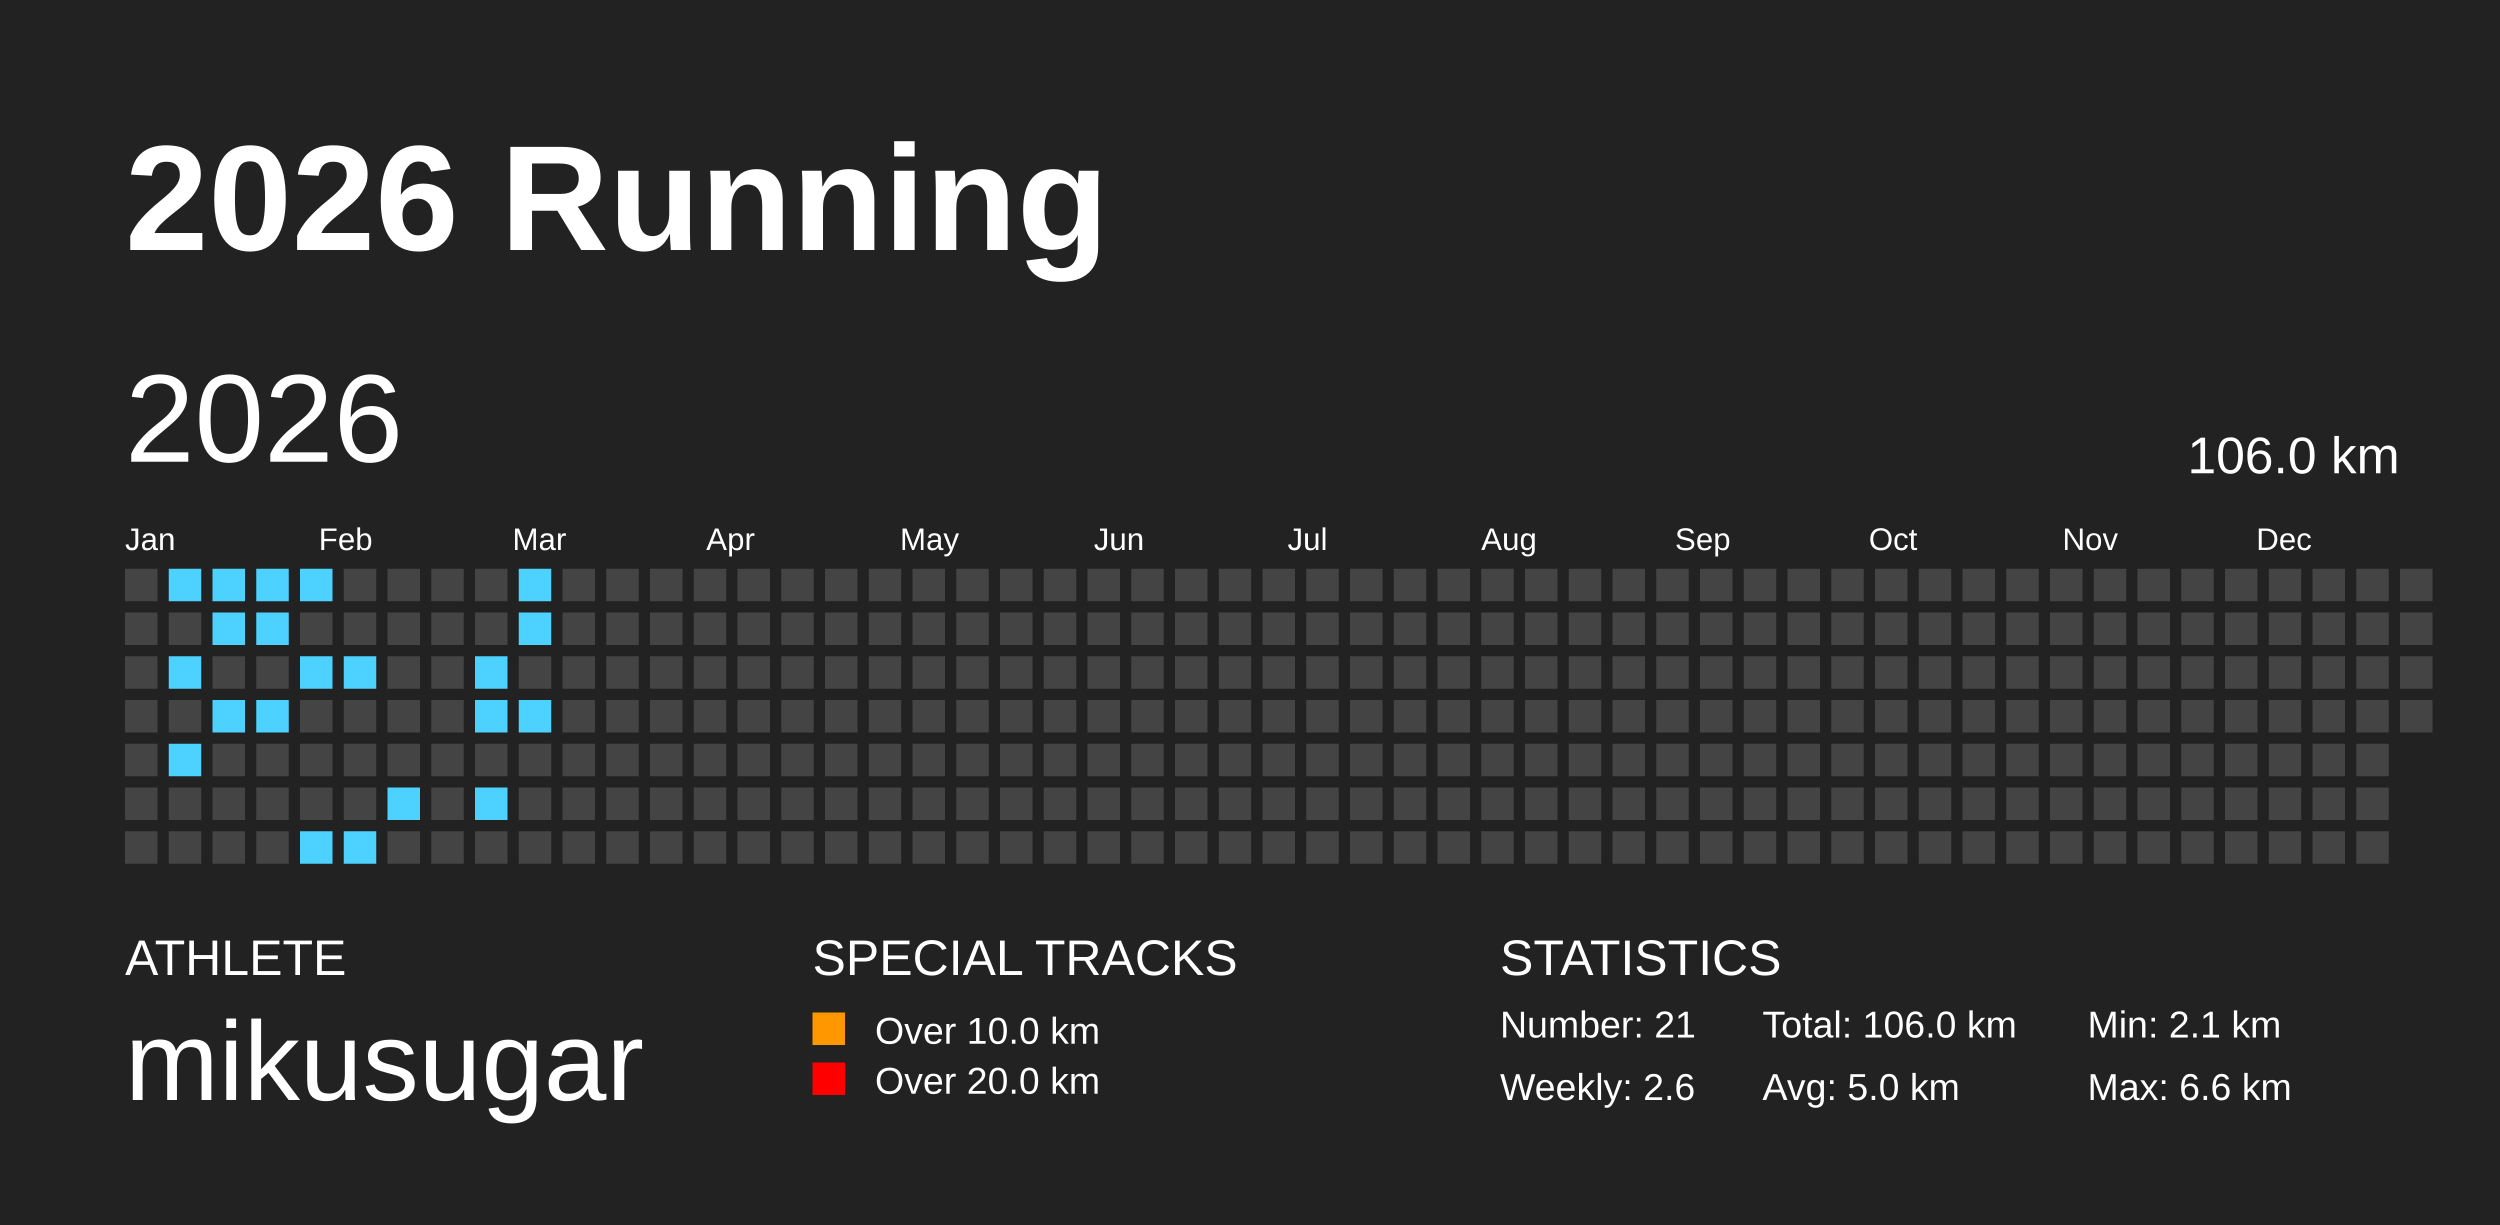
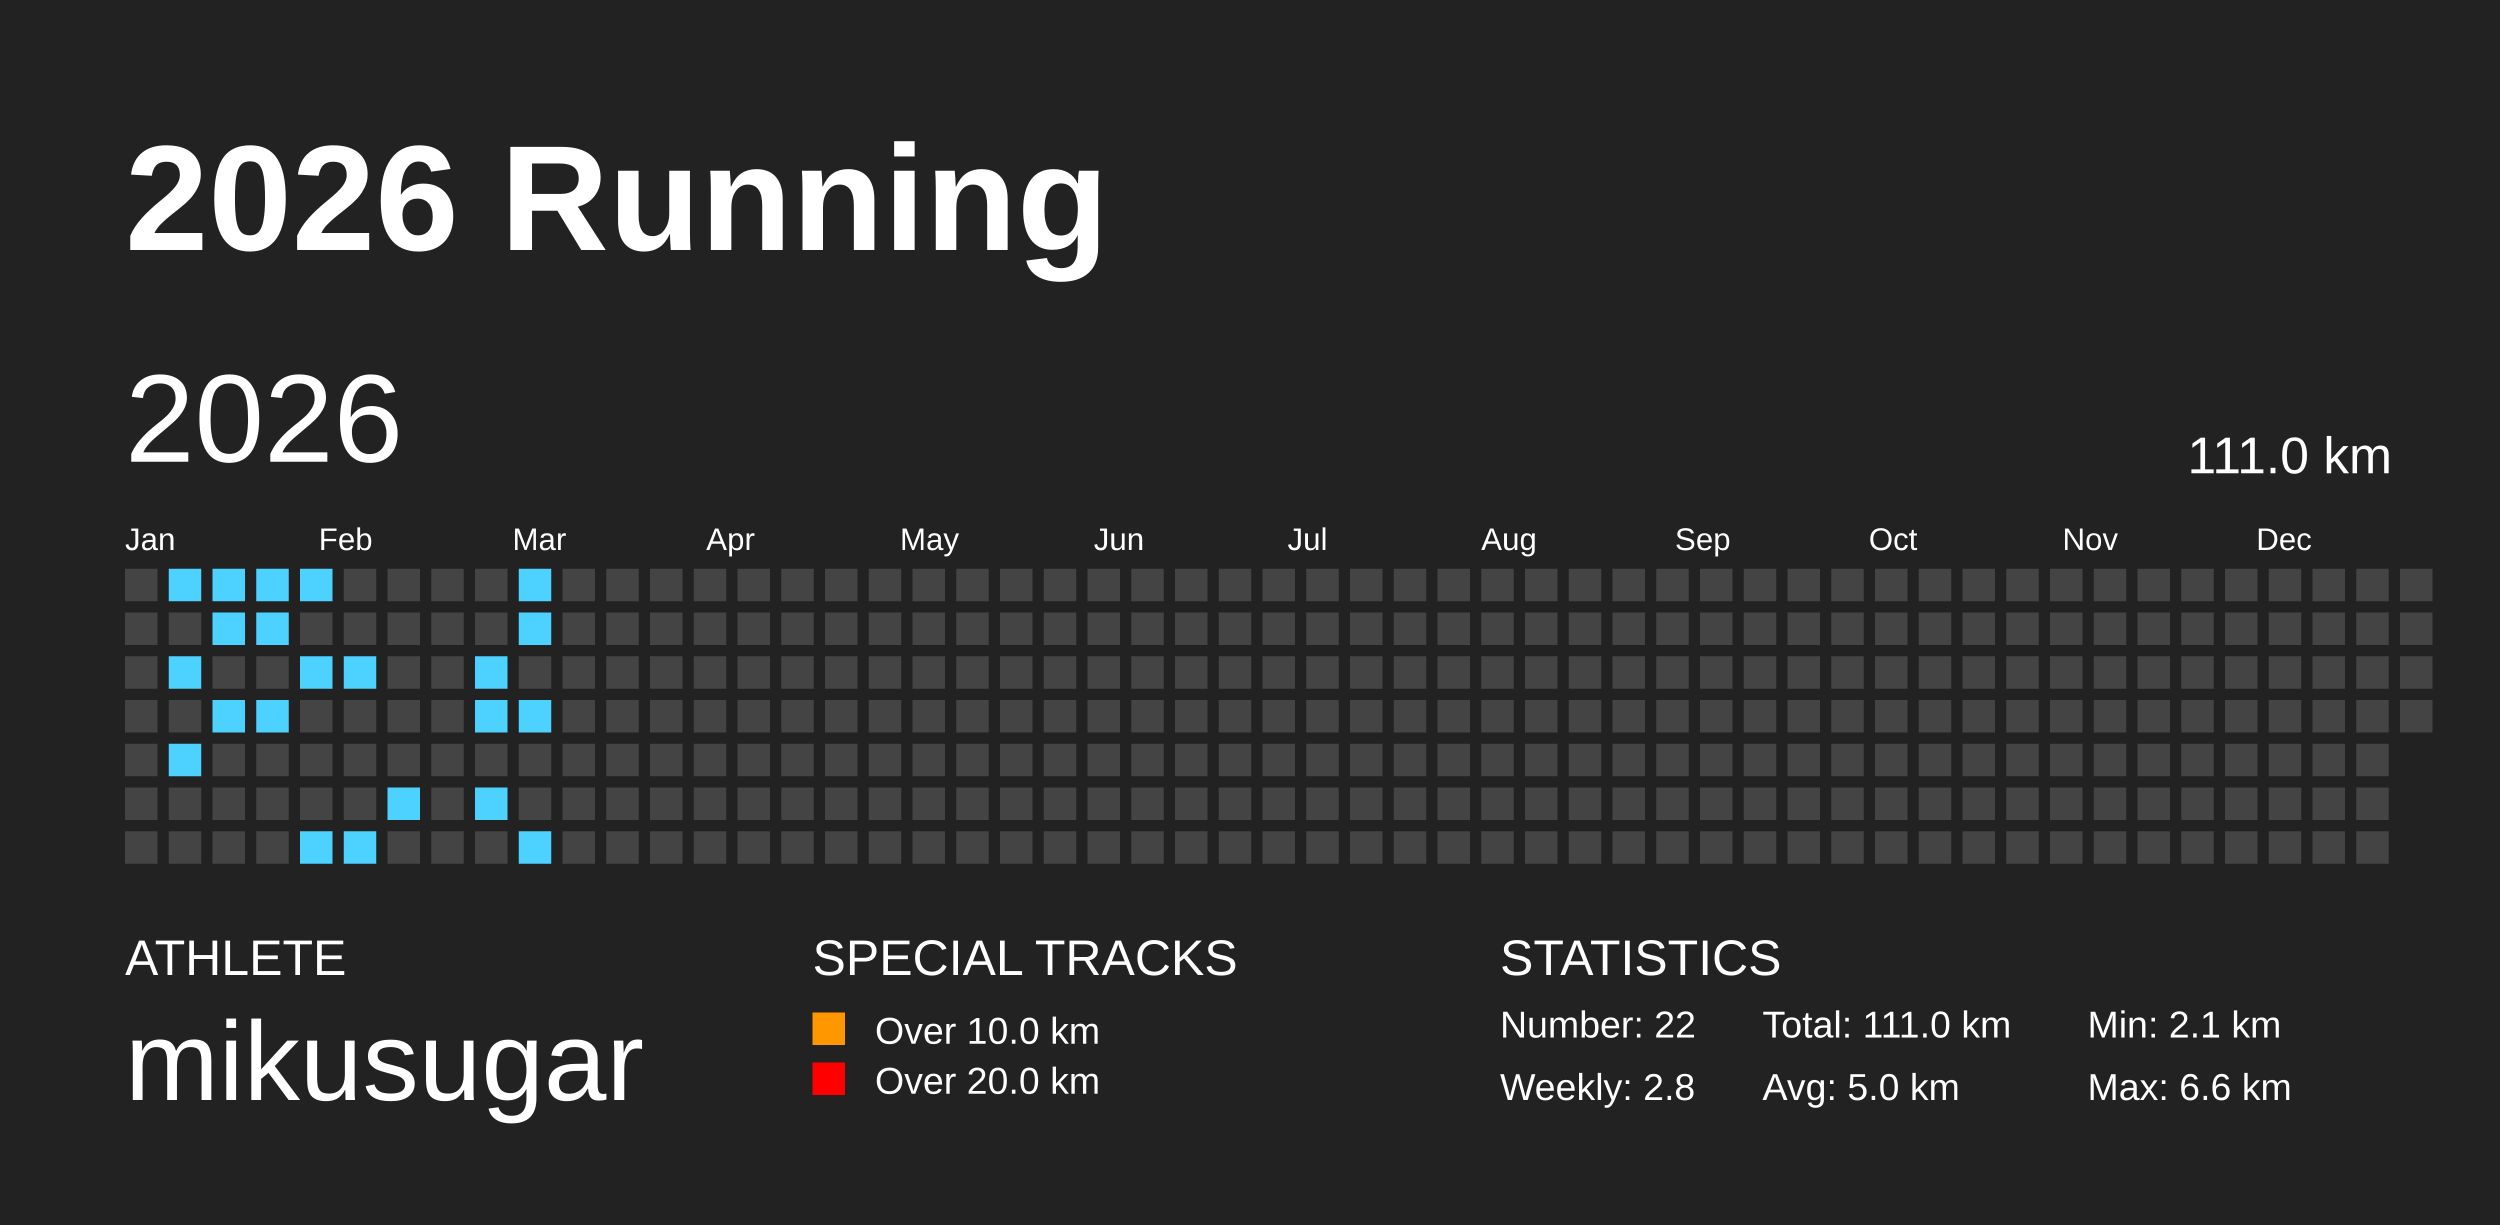
<svg xmlns="http://www.w3.org/2000/svg" baseProfile="full" height="98mm" version="1.1" viewBox="0,0,200,98" width="200mm">
  <defs />
  <rect fill="#222222" height="98" width="200" x="0" y="0" />
  <text fill="#FFFFFF" style="font-size:12px; font-family:Arial; font-weight:bold;" x="10" y="20">2026 Running</text>
  <text fill="#FFFFFF" style="font-size:4px; font-family:Arial" x="10" y="78">ATHLETE</text>
  <text fill="#FFFFFF" style="font-size:9px; font-family:Arial" x="10" y="88">mikusugar</text>
  <text fill="#FFFFFF" style="font-size:4px; font-family:Arial" x="65" y="78">SPECIAL TRACKS</text>
  <rect fill="#ff9800" height="2.6" width="2.6" x="65" y="81" />
  <text fill="#FFFFFF" style="font-size:3px; font-family:Arial" x="70" y="83.5">Over 10.0 km</text>
  <rect fill="red" height="2.6" width="2.6" x="65" y="85" />
  <text fill="#FFFFFF" style="font-size:3px; font-family:Arial" x="70" y="87.5">Over 20.0 km</text>
  <text fill="#FFFFFF" style="font-size:4px; font-family:Arial" x="120" y="78">STATISTICS</text>
-   <text fill="#FFFFFF" style="font-size:3px; font-family:Arial" x="120" y="83">Number: 21</text>
-   <text fill="#FFFFFF" style="font-size:3px; font-family:Arial" x="120" y="88">Weekly: 2.6</text>
-   <text fill="#FFFFFF" style="font-size:3px; font-family:Arial" x="141" y="83">Total: 106.0 km</text>
+   <text fill="#FFFFFF" style="font-size:3px; font-family:Arial" x="120" y="83">Number: 22</text>
+   <text fill="#FFFFFF" style="font-size:3px; font-family:Arial" x="120" y="88">Weekly: 2.8</text>
+   <text fill="#FFFFFF" style="font-size:3px; font-family:Arial" x="141" y="83">Total: 111.0 km</text>
  <text fill="#FFFFFF" style="font-size:3px; font-family:Arial" x="141" y="88">Avg: 5.0 km</text>
  <text fill="#FFFFFF" style="font-size:3px; font-family:Arial" x="167" y="83">Min: 2.1 km</text>
  <text fill="#FFFFFF" style="font-size:3px; font-family:Arial" x="167" y="88">Max: 6.6 km</text>
  <text dominant-baseline="hanging" fill="#FFFFFF" style="font-size:10.0px; font-family:Arial;" x="10" y="30">2026</text>
-   <text dominant-baseline="hanging" fill="#FFFFFF" style="font-size:4.125px; font-family:Arial;" x="175" y="35">106.0 km</text>
+   <text dominant-baseline="hanging" fill="#FFFFFF" style="font-size:4.125px; font-family:Arial;" x="175" y="35">111.0 km</text>
  <text fill="#FFFFFF" style="font-size:2.5px; font-family:Arial" x="10.0" y="44">Jan</text>
  <text fill="#FFFFFF" style="font-size:2.5px; font-family:Arial" x="25.5" y="44">Feb</text>
  <text fill="#FFFFFF" style="font-size:2.5px; font-family:Arial" x="41.0" y="44">Mar</text>
  <text fill="#FFFFFF" style="font-size:2.5px; font-family:Arial" x="56.5" y="44">Apr</text>
  <text fill="#FFFFFF" style="font-size:2.5px; font-family:Arial" x="72.0" y="44">May</text>
  <text fill="#FFFFFF" style="font-size:2.5px; font-family:Arial" x="87.5" y="44">Jun</text>
  <text fill="#FFFFFF" style="font-size:2.5px; font-family:Arial" x="103.0" y="44">Jul</text>
  <text fill="#FFFFFF" style="font-size:2.5px; font-family:Arial" x="118.5" y="44">Aug</text>
  <text fill="#FFFFFF" style="font-size:2.5px; font-family:Arial" x="134.0" y="44">Sep</text>
  <text fill="#FFFFFF" style="font-size:2.5px; font-family:Arial" x="149.5" y="44">Oct</text>
  <text fill="#FFFFFF" style="font-size:2.5px; font-family:Arial" x="165.0" y="44">Nov</text>
  <text fill="#FFFFFF" style="font-size:2.5px; font-family:Arial" x="180.5" y="44">Dec</text>
  <rect fill="#444444" height="2.6" width="2.6" x="10.0" y="45.5" />
  <rect fill="#444444" height="2.6" width="2.6" x="10.0" y="49.0" />
  <rect fill="#444444" height="2.6" width="2.6" x="10.0" y="52.5" />
  <rect fill="#444444" height="2.6" width="2.6" x="10.0" y="56.0" />
  <rect fill="#444444" height="2.6" width="2.6" x="10.0" y="59.5" />
  <rect fill="#444444" height="2.6" width="2.6" x="10.0" y="63.0" />
  <rect fill="#444444" height="2.6" width="2.6" x="10.0" y="66.5" />
  <rect fill="#4DD2FF" height="2.6" width="2.6" x="13.5" y="45.5" />
  <rect fill="#444444" height="2.6" width="2.6" x="13.5" y="49.0" />
  <rect fill="#4DD2FF" height="2.6" width="2.6" x="13.5" y="52.5" />
  <rect fill="#444444" height="2.6" width="2.6" x="13.5" y="56.0" />
  <rect fill="#4DD2FF" height="2.6" width="2.6" x="13.5" y="59.5" />
  <rect fill="#444444" height="2.6" width="2.6" x="13.5" y="63.0" />
  <rect fill="#444444" height="2.6" width="2.6" x="13.5" y="66.5" />
  <rect fill="#4DD2FF" height="2.6" width="2.6" x="17.0" y="45.5" />
  <rect fill="#4DD2FF" height="2.6" width="2.6" x="17.0" y="49.0" />
  <rect fill="#444444" height="2.6" width="2.6" x="17.0" y="52.5" />
  <rect fill="#4DD2FF" height="2.6" width="2.6" x="17.0" y="56.0" />
  <rect fill="#444444" height="2.6" width="2.6" x="17.0" y="59.5" />
  <rect fill="#444444" height="2.6" width="2.6" x="17.0" y="63.0" />
  <rect fill="#444444" height="2.6" width="2.6" x="17.0" y="66.5" />
  <rect fill="#4DD2FF" height="2.6" width="2.6" x="20.5" y="45.5" />
  <rect fill="#4DD2FF" height="2.6" width="2.6" x="20.5" y="49.0" />
  <rect fill="#444444" height="2.6" width="2.6" x="20.5" y="52.5" />
  <rect fill="#4DD2FF" height="2.6" width="2.6" x="20.5" y="56.0" />
  <rect fill="#444444" height="2.6" width="2.6" x="20.5" y="59.5" />
  <rect fill="#444444" height="2.6" width="2.6" x="20.5" y="63.0" />
  <rect fill="#444444" height="2.6" width="2.6" x="20.5" y="66.5" />
  <rect fill="#4DD2FF" height="2.6" width="2.6" x="24.0" y="45.5" />
  <rect fill="#444444" height="2.6" width="2.6" x="24.0" y="49.0" />
  <rect fill="#4DD2FF" height="2.6" width="2.6" x="24.0" y="52.5" />
  <rect fill="#444444" height="2.6" width="2.6" x="24.0" y="56.0" />
  <rect fill="#444444" height="2.6" width="2.6" x="24.0" y="59.5" />
  <rect fill="#444444" height="2.6" width="2.6" x="24.0" y="63.0" />
  <rect fill="#4DD2FF" height="2.6" width="2.6" x="24.0" y="66.5" />
  <rect fill="#444444" height="2.6" width="2.6" x="27.5" y="45.5" />
  <rect fill="#444444" height="2.6" width="2.6" x="27.5" y="49.0" />
  <rect fill="#4DD2FF" height="2.6" width="2.6" x="27.5" y="52.5" />
  <rect fill="#444444" height="2.6" width="2.6" x="27.5" y="56.0" />
  <rect fill="#444444" height="2.6" width="2.6" x="27.5" y="59.5" />
  <rect fill="#444444" height="2.6" width="2.6" x="27.5" y="63.0" />
  <rect fill="#4DD2FF" height="2.6" width="2.6" x="27.5" y="66.5" />
  <rect fill="#444444" height="2.6" width="2.6" x="31.0" y="45.5" />
  <rect fill="#444444" height="2.6" width="2.6" x="31.0" y="49.0" />
  <rect fill="#444444" height="2.6" width="2.6" x="31.0" y="52.5" />
  <rect fill="#444444" height="2.6" width="2.6" x="31.0" y="56.0" />
  <rect fill="#444444" height="2.6" width="2.6" x="31.0" y="59.5" />
  <rect fill="#4DD2FF" height="2.6" width="2.6" x="31.0" y="63.0" />
  <rect fill="#444444" height="2.6" width="2.6" x="31.0" y="66.5" />
  <rect fill="#444444" height="2.6" width="2.6" x="34.5" y="45.5" />
  <rect fill="#444444" height="2.6" width="2.6" x="34.5" y="49.0" />
  <rect fill="#444444" height="2.6" width="2.6" x="34.5" y="52.5" />
  <rect fill="#444444" height="2.6" width="2.6" x="34.5" y="56.0" />
  <rect fill="#444444" height="2.6" width="2.6" x="34.5" y="59.5" />
  <rect fill="#444444" height="2.6" width="2.6" x="34.5" y="63.0" />
  <rect fill="#444444" height="2.6" width="2.6" x="34.5" y="66.5" />
  <rect fill="#444444" height="2.6" width="2.6" x="38.0" y="45.5" />
  <rect fill="#444444" height="2.6" width="2.6" x="38.0" y="49.0" />
  <rect fill="#4DD2FF" height="2.6" width="2.6" x="38.0" y="52.5" />
  <rect fill="#4DD2FF" height="2.6" width="2.6" x="38.0" y="56.0" />
  <rect fill="#444444" height="2.6" width="2.6" x="38.0" y="59.5" />
  <rect fill="#4DD2FF" height="2.6" width="2.6" x="38.0" y="63.0" />
  <rect fill="#444444" height="2.6" width="2.6" x="38.0" y="66.5" />
  <rect fill="#4DD2FF" height="2.6" width="2.6" x="41.5" y="45.5" />
  <rect fill="#4DD2FF" height="2.6" width="2.6" x="41.5" y="49.0" />
  <rect fill="#444444" height="2.6" width="2.6" x="41.5" y="52.5" />
  <rect fill="#4DD2FF" height="2.6" width="2.6" x="41.5" y="56.0" />
  <rect fill="#444444" height="2.6" width="2.6" x="41.5" y="59.5" />
  <rect fill="#444444" height="2.6" width="2.6" x="41.5" y="63.0" />
-   <rect fill="#444444" height="2.6" width="2.6" x="41.5" y="66.5" />
+   <rect fill="#4DD2FF" height="2.6" width="2.6" x="41.5" y="66.5" />
  <rect fill="#444444" height="2.6" width="2.6" x="45.0" y="45.5" />
  <rect fill="#444444" height="2.6" width="2.6" x="45.0" y="49.0" />
  <rect fill="#444444" height="2.6" width="2.6" x="45.0" y="52.5" />
  <rect fill="#444444" height="2.6" width="2.6" x="45.0" y="56.0" />
  <rect fill="#444444" height="2.6" width="2.6" x="45.0" y="59.5" />
  <rect fill="#444444" height="2.6" width="2.6" x="45.0" y="63.0" />
  <rect fill="#444444" height="2.6" width="2.6" x="45.0" y="66.5" />
  <rect fill="#444444" height="2.6" width="2.6" x="48.5" y="45.5" />
  <rect fill="#444444" height="2.6" width="2.6" x="48.5" y="49.0" />
  <rect fill="#444444" height="2.6" width="2.6" x="48.5" y="52.5" />
  <rect fill="#444444" height="2.6" width="2.6" x="48.5" y="56.0" />
  <rect fill="#444444" height="2.6" width="2.6" x="48.5" y="59.5" />
  <rect fill="#444444" height="2.6" width="2.6" x="48.5" y="63.0" />
  <rect fill="#444444" height="2.6" width="2.6" x="48.5" y="66.5" />
  <rect fill="#444444" height="2.6" width="2.6" x="52.0" y="45.5" />
  <rect fill="#444444" height="2.6" width="2.6" x="52.0" y="49.0" />
  <rect fill="#444444" height="2.6" width="2.6" x="52.0" y="52.5" />
  <rect fill="#444444" height="2.6" width="2.6" x="52.0" y="56.0" />
  <rect fill="#444444" height="2.6" width="2.6" x="52.0" y="59.5" />
  <rect fill="#444444" height="2.6" width="2.6" x="52.0" y="63.0" />
  <rect fill="#444444" height="2.6" width="2.6" x="52.0" y="66.5" />
  <rect fill="#444444" height="2.6" width="2.6" x="55.5" y="45.5" />
  <rect fill="#444444" height="2.6" width="2.6" x="55.5" y="49.0" />
  <rect fill="#444444" height="2.6" width="2.6" x="55.5" y="52.5" />
  <rect fill="#444444" height="2.6" width="2.6" x="55.5" y="56.0" />
  <rect fill="#444444" height="2.6" width="2.6" x="55.5" y="59.5" />
  <rect fill="#444444" height="2.6" width="2.6" x="55.5" y="63.0" />
  <rect fill="#444444" height="2.6" width="2.6" x="55.5" y="66.5" />
  <rect fill="#444444" height="2.6" width="2.6" x="59.0" y="45.5" />
  <rect fill="#444444" height="2.6" width="2.6" x="59.0" y="49.0" />
  <rect fill="#444444" height="2.6" width="2.6" x="59.0" y="52.5" />
  <rect fill="#444444" height="2.6" width="2.6" x="59.0" y="56.0" />
  <rect fill="#444444" height="2.6" width="2.6" x="59.0" y="59.5" />
  <rect fill="#444444" height="2.6" width="2.6" x="59.0" y="63.0" />
  <rect fill="#444444" height="2.6" width="2.6" x="59.0" y="66.5" />
  <rect fill="#444444" height="2.6" width="2.6" x="62.5" y="45.5" />
  <rect fill="#444444" height="2.6" width="2.6" x="62.5" y="49.0" />
  <rect fill="#444444" height="2.6" width="2.6" x="62.5" y="52.5" />
  <rect fill="#444444" height="2.6" width="2.6" x="62.5" y="56.0" />
  <rect fill="#444444" height="2.6" width="2.6" x="62.5" y="59.5" />
  <rect fill="#444444" height="2.6" width="2.6" x="62.5" y="63.0" />
  <rect fill="#444444" height="2.6" width="2.6" x="62.5" y="66.5" />
  <rect fill="#444444" height="2.6" width="2.6" x="66.0" y="45.5" />
  <rect fill="#444444" height="2.6" width="2.6" x="66.0" y="49.0" />
  <rect fill="#444444" height="2.6" width="2.6" x="66.0" y="52.5" />
  <rect fill="#444444" height="2.6" width="2.6" x="66.0" y="56.0" />
  <rect fill="#444444" height="2.6" width="2.6" x="66.0" y="59.5" />
  <rect fill="#444444" height="2.6" width="2.6" x="66.0" y="63.0" />
  <rect fill="#444444" height="2.6" width="2.6" x="66.0" y="66.5" />
  <rect fill="#444444" height="2.6" width="2.6" x="69.5" y="45.5" />
  <rect fill="#444444" height="2.6" width="2.6" x="69.5" y="49.0" />
  <rect fill="#444444" height="2.6" width="2.6" x="69.5" y="52.5" />
  <rect fill="#444444" height="2.6" width="2.6" x="69.5" y="56.0" />
  <rect fill="#444444" height="2.6" width="2.6" x="69.5" y="59.5" />
  <rect fill="#444444" height="2.6" width="2.6" x="69.5" y="63.0" />
  <rect fill="#444444" height="2.6" width="2.6" x="69.5" y="66.5" />
  <rect fill="#444444" height="2.6" width="2.6" x="73.0" y="45.5" />
  <rect fill="#444444" height="2.6" width="2.6" x="73.0" y="49.0" />
  <rect fill="#444444" height="2.6" width="2.6" x="73.0" y="52.5" />
  <rect fill="#444444" height="2.6" width="2.6" x="73.0" y="56.0" />
  <rect fill="#444444" height="2.6" width="2.6" x="73.0" y="59.5" />
  <rect fill="#444444" height="2.6" width="2.6" x="73.0" y="63.0" />
  <rect fill="#444444" height="2.6" width="2.6" x="73.0" y="66.5" />
  <rect fill="#444444" height="2.6" width="2.6" x="76.5" y="45.5" />
  <rect fill="#444444" height="2.6" width="2.6" x="76.5" y="49.0" />
  <rect fill="#444444" height="2.6" width="2.6" x="76.5" y="52.5" />
  <rect fill="#444444" height="2.6" width="2.6" x="76.5" y="56.0" />
  <rect fill="#444444" height="2.6" width="2.6" x="76.5" y="59.5" />
  <rect fill="#444444" height="2.6" width="2.6" x="76.5" y="63.0" />
  <rect fill="#444444" height="2.6" width="2.6" x="76.5" y="66.5" />
  <rect fill="#444444" height="2.6" width="2.6" x="80.0" y="45.5" />
  <rect fill="#444444" height="2.6" width="2.6" x="80.0" y="49.0" />
  <rect fill="#444444" height="2.6" width="2.6" x="80.0" y="52.5" />
  <rect fill="#444444" height="2.6" width="2.6" x="80.0" y="56.0" />
  <rect fill="#444444" height="2.6" width="2.6" x="80.0" y="59.5" />
  <rect fill="#444444" height="2.6" width="2.6" x="80.0" y="63.0" />
  <rect fill="#444444" height="2.6" width="2.6" x="80.0" y="66.5" />
  <rect fill="#444444" height="2.6" width="2.6" x="83.5" y="45.5" />
  <rect fill="#444444" height="2.6" width="2.6" x="83.5" y="49.0" />
  <rect fill="#444444" height="2.6" width="2.6" x="83.5" y="52.5" />
  <rect fill="#444444" height="2.6" width="2.6" x="83.5" y="56.0" />
  <rect fill="#444444" height="2.6" width="2.6" x="83.5" y="59.5" />
  <rect fill="#444444" height="2.6" width="2.6" x="83.5" y="63.0" />
  <rect fill="#444444" height="2.6" width="2.6" x="83.5" y="66.5" />
  <rect fill="#444444" height="2.6" width="2.6" x="87.0" y="45.5" />
  <rect fill="#444444" height="2.6" width="2.6" x="87.0" y="49.0" />
  <rect fill="#444444" height="2.6" width="2.6" x="87.0" y="52.5" />
  <rect fill="#444444" height="2.6" width="2.6" x="87.0" y="56.0" />
  <rect fill="#444444" height="2.6" width="2.6" x="87.0" y="59.5" />
  <rect fill="#444444" height="2.6" width="2.6" x="87.0" y="63.0" />
  <rect fill="#444444" height="2.6" width="2.6" x="87.0" y="66.5" />
  <rect fill="#444444" height="2.6" width="2.6" x="90.5" y="45.5" />
  <rect fill="#444444" height="2.6" width="2.6" x="90.5" y="49.0" />
  <rect fill="#444444" height="2.6" width="2.6" x="90.5" y="52.5" />
  <rect fill="#444444" height="2.6" width="2.6" x="90.5" y="56.0" />
  <rect fill="#444444" height="2.6" width="2.6" x="90.5" y="59.5" />
  <rect fill="#444444" height="2.6" width="2.6" x="90.5" y="63.0" />
  <rect fill="#444444" height="2.6" width="2.6" x="90.5" y="66.5" />
  <rect fill="#444444" height="2.6" width="2.6" x="94.0" y="45.5" />
  <rect fill="#444444" height="2.6" width="2.6" x="94.0" y="49.0" />
  <rect fill="#444444" height="2.6" width="2.6" x="94.0" y="52.5" />
  <rect fill="#444444" height="2.6" width="2.6" x="94.0" y="56.0" />
  <rect fill="#444444" height="2.6" width="2.6" x="94.0" y="59.5" />
  <rect fill="#444444" height="2.6" width="2.6" x="94.0" y="63.0" />
  <rect fill="#444444" height="2.6" width="2.6" x="94.0" y="66.5" />
  <rect fill="#444444" height="2.6" width="2.6" x="97.5" y="45.5" />
  <rect fill="#444444" height="2.6" width="2.6" x="97.5" y="49.0" />
  <rect fill="#444444" height="2.6" width="2.6" x="97.5" y="52.5" />
  <rect fill="#444444" height="2.6" width="2.6" x="97.5" y="56.0" />
  <rect fill="#444444" height="2.6" width="2.6" x="97.5" y="59.5" />
  <rect fill="#444444" height="2.6" width="2.6" x="97.5" y="63.0" />
  <rect fill="#444444" height="2.6" width="2.6" x="97.5" y="66.5" />
  <rect fill="#444444" height="2.6" width="2.6" x="101.0" y="45.5" />
  <rect fill="#444444" height="2.6" width="2.6" x="101.0" y="49.0" />
  <rect fill="#444444" height="2.6" width="2.6" x="101.0" y="52.5" />
  <rect fill="#444444" height="2.6" width="2.6" x="101.0" y="56.0" />
  <rect fill="#444444" height="2.6" width="2.6" x="101.0" y="59.5" />
  <rect fill="#444444" height="2.6" width="2.6" x="101.0" y="63.0" />
  <rect fill="#444444" height="2.6" width="2.6" x="101.0" y="66.5" />
  <rect fill="#444444" height="2.6" width="2.6" x="104.5" y="45.5" />
  <rect fill="#444444" height="2.6" width="2.6" x="104.5" y="49.0" />
  <rect fill="#444444" height="2.6" width="2.6" x="104.5" y="52.5" />
  <rect fill="#444444" height="2.6" width="2.6" x="104.5" y="56.0" />
  <rect fill="#444444" height="2.6" width="2.6" x="104.5" y="59.5" />
  <rect fill="#444444" height="2.6" width="2.6" x="104.5" y="63.0" />
  <rect fill="#444444" height="2.6" width="2.6" x="104.5" y="66.5" />
  <rect fill="#444444" height="2.6" width="2.6" x="108.0" y="45.5" />
  <rect fill="#444444" height="2.6" width="2.6" x="108.0" y="49.0" />
  <rect fill="#444444" height="2.6" width="2.6" x="108.0" y="52.5" />
  <rect fill="#444444" height="2.6" width="2.6" x="108.0" y="56.0" />
  <rect fill="#444444" height="2.6" width="2.6" x="108.0" y="59.5" />
  <rect fill="#444444" height="2.6" width="2.6" x="108.0" y="63.0" />
  <rect fill="#444444" height="2.6" width="2.6" x="108.0" y="66.5" />
  <rect fill="#444444" height="2.6" width="2.6" x="111.5" y="45.5" />
  <rect fill="#444444" height="2.6" width="2.6" x="111.5" y="49.0" />
  <rect fill="#444444" height="2.6" width="2.6" x="111.5" y="52.5" />
  <rect fill="#444444" height="2.6" width="2.6" x="111.5" y="56.0" />
  <rect fill="#444444" height="2.6" width="2.6" x="111.5" y="59.5" />
  <rect fill="#444444" height="2.6" width="2.6" x="111.5" y="63.0" />
  <rect fill="#444444" height="2.6" width="2.6" x="111.5" y="66.5" />
  <rect fill="#444444" height="2.6" width="2.6" x="115.0" y="45.5" />
  <rect fill="#444444" height="2.6" width="2.6" x="115.0" y="49.0" />
  <rect fill="#444444" height="2.6" width="2.6" x="115.0" y="52.5" />
  <rect fill="#444444" height="2.6" width="2.6" x="115.0" y="56.0" />
  <rect fill="#444444" height="2.6" width="2.6" x="115.0" y="59.5" />
  <rect fill="#444444" height="2.6" width="2.6" x="115.0" y="63.0" />
  <rect fill="#444444" height="2.6" width="2.6" x="115.0" y="66.5" />
  <rect fill="#444444" height="2.6" width="2.6" x="118.5" y="45.5" />
  <rect fill="#444444" height="2.6" width="2.6" x="118.5" y="49.0" />
  <rect fill="#444444" height="2.6" width="2.6" x="118.5" y="52.5" />
  <rect fill="#444444" height="2.6" width="2.6" x="118.5" y="56.0" />
  <rect fill="#444444" height="2.6" width="2.6" x="118.5" y="59.5" />
  <rect fill="#444444" height="2.6" width="2.6" x="118.5" y="63.0" />
  <rect fill="#444444" height="2.6" width="2.6" x="118.5" y="66.5" />
  <rect fill="#444444" height="2.6" width="2.6" x="122.0" y="45.5" />
  <rect fill="#444444" height="2.6" width="2.6" x="122.0" y="49.0" />
  <rect fill="#444444" height="2.6" width="2.6" x="122.0" y="52.5" />
  <rect fill="#444444" height="2.6" width="2.6" x="122.0" y="56.0" />
  <rect fill="#444444" height="2.6" width="2.6" x="122.0" y="59.5" />
  <rect fill="#444444" height="2.6" width="2.6" x="122.0" y="63.0" />
  <rect fill="#444444" height="2.6" width="2.6" x="122.0" y="66.5" />
  <rect fill="#444444" height="2.6" width="2.6" x="125.5" y="45.5" />
  <rect fill="#444444" height="2.6" width="2.6" x="125.5" y="49.0" />
  <rect fill="#444444" height="2.6" width="2.6" x="125.5" y="52.5" />
  <rect fill="#444444" height="2.6" width="2.6" x="125.5" y="56.0" />
  <rect fill="#444444" height="2.6" width="2.6" x="125.5" y="59.5" />
  <rect fill="#444444" height="2.6" width="2.6" x="125.5" y="63.0" />
  <rect fill="#444444" height="2.6" width="2.6" x="125.5" y="66.5" />
  <rect fill="#444444" height="2.6" width="2.6" x="129.0" y="45.5" />
  <rect fill="#444444" height="2.6" width="2.6" x="129.0" y="49.0" />
  <rect fill="#444444" height="2.6" width="2.6" x="129.0" y="52.5" />
  <rect fill="#444444" height="2.6" width="2.6" x="129.0" y="56.0" />
  <rect fill="#444444" height="2.6" width="2.6" x="129.0" y="59.5" />
  <rect fill="#444444" height="2.6" width="2.6" x="129.0" y="63.0" />
  <rect fill="#444444" height="2.6" width="2.6" x="129.0" y="66.5" />
  <rect fill="#444444" height="2.6" width="2.6" x="132.5" y="45.5" />
  <rect fill="#444444" height="2.6" width="2.6" x="132.5" y="49.0" />
  <rect fill="#444444" height="2.6" width="2.6" x="132.5" y="52.5" />
  <rect fill="#444444" height="2.6" width="2.6" x="132.5" y="56.0" />
  <rect fill="#444444" height="2.6" width="2.6" x="132.5" y="59.5" />
  <rect fill="#444444" height="2.6" width="2.6" x="132.5" y="63.0" />
  <rect fill="#444444" height="2.6" width="2.6" x="132.5" y="66.5" />
  <rect fill="#444444" height="2.6" width="2.6" x="136.0" y="45.5" />
  <rect fill="#444444" height="2.6" width="2.6" x="136.0" y="49.0" />
  <rect fill="#444444" height="2.6" width="2.6" x="136.0" y="52.5" />
  <rect fill="#444444" height="2.6" width="2.6" x="136.0" y="56.0" />
  <rect fill="#444444" height="2.6" width="2.6" x="136.0" y="59.5" />
  <rect fill="#444444" height="2.6" width="2.6" x="136.0" y="63.0" />
  <rect fill="#444444" height="2.6" width="2.6" x="136.0" y="66.5" />
  <rect fill="#444444" height="2.6" width="2.6" x="139.5" y="45.5" />
  <rect fill="#444444" height="2.6" width="2.6" x="139.5" y="49.0" />
  <rect fill="#444444" height="2.6" width="2.6" x="139.5" y="52.5" />
  <rect fill="#444444" height="2.6" width="2.6" x="139.5" y="56.0" />
  <rect fill="#444444" height="2.6" width="2.6" x="139.5" y="59.5" />
  <rect fill="#444444" height="2.6" width="2.6" x="139.5" y="63.0" />
  <rect fill="#444444" height="2.6" width="2.6" x="139.5" y="66.5" />
  <rect fill="#444444" height="2.6" width="2.6" x="143.0" y="45.5" />
  <rect fill="#444444" height="2.6" width="2.6" x="143.0" y="49.0" />
  <rect fill="#444444" height="2.6" width="2.6" x="143.0" y="52.5" />
  <rect fill="#444444" height="2.6" width="2.6" x="143.0" y="56.0" />
  <rect fill="#444444" height="2.6" width="2.6" x="143.0" y="59.5" />
  <rect fill="#444444" height="2.6" width="2.6" x="143.0" y="63.0" />
  <rect fill="#444444" height="2.6" width="2.6" x="143.0" y="66.5" />
  <rect fill="#444444" height="2.6" width="2.6" x="146.5" y="45.5" />
  <rect fill="#444444" height="2.6" width="2.6" x="146.5" y="49.0" />
  <rect fill="#444444" height="2.6" width="2.6" x="146.5" y="52.5" />
  <rect fill="#444444" height="2.6" width="2.6" x="146.5" y="56.0" />
  <rect fill="#444444" height="2.6" width="2.6" x="146.5" y="59.5" />
  <rect fill="#444444" height="2.6" width="2.6" x="146.5" y="63.0" />
  <rect fill="#444444" height="2.6" width="2.6" x="146.5" y="66.5" />
  <rect fill="#444444" height="2.6" width="2.6" x="150.0" y="45.5" />
  <rect fill="#444444" height="2.6" width="2.6" x="150.0" y="49.0" />
  <rect fill="#444444" height="2.6" width="2.6" x="150.0" y="52.5" />
  <rect fill="#444444" height="2.6" width="2.6" x="150.0" y="56.0" />
  <rect fill="#444444" height="2.6" width="2.6" x="150.0" y="59.5" />
  <rect fill="#444444" height="2.6" width="2.6" x="150.0" y="63.0" />
  <rect fill="#444444" height="2.6" width="2.6" x="150.0" y="66.5" />
  <rect fill="#444444" height="2.6" width="2.6" x="153.5" y="45.5" />
  <rect fill="#444444" height="2.6" width="2.6" x="153.5" y="49.0" />
  <rect fill="#444444" height="2.6" width="2.6" x="153.5" y="52.5" />
  <rect fill="#444444" height="2.6" width="2.6" x="153.5" y="56.0" />
  <rect fill="#444444" height="2.6" width="2.6" x="153.5" y="59.5" />
  <rect fill="#444444" height="2.6" width="2.6" x="153.5" y="63.0" />
  <rect fill="#444444" height="2.6" width="2.6" x="153.5" y="66.5" />
  <rect fill="#444444" height="2.6" width="2.6" x="157.0" y="45.5" />
  <rect fill="#444444" height="2.6" width="2.6" x="157.0" y="49.0" />
  <rect fill="#444444" height="2.6" width="2.6" x="157.0" y="52.5" />
  <rect fill="#444444" height="2.6" width="2.6" x="157.0" y="56.0" />
  <rect fill="#444444" height="2.6" width="2.6" x="157.0" y="59.5" />
  <rect fill="#444444" height="2.6" width="2.6" x="157.0" y="63.0" />
  <rect fill="#444444" height="2.6" width="2.6" x="157.0" y="66.5" />
  <rect fill="#444444" height="2.6" width="2.6" x="160.5" y="45.5" />
  <rect fill="#444444" height="2.6" width="2.6" x="160.5" y="49.0" />
  <rect fill="#444444" height="2.6" width="2.6" x="160.5" y="52.5" />
  <rect fill="#444444" height="2.6" width="2.6" x="160.5" y="56.0" />
  <rect fill="#444444" height="2.6" width="2.6" x="160.5" y="59.5" />
  <rect fill="#444444" height="2.6" width="2.6" x="160.5" y="63.0" />
  <rect fill="#444444" height="2.6" width="2.6" x="160.5" y="66.5" />
  <rect fill="#444444" height="2.6" width="2.6" x="164.0" y="45.5" />
  <rect fill="#444444" height="2.6" width="2.6" x="164.0" y="49.0" />
  <rect fill="#444444" height="2.6" width="2.6" x="164.0" y="52.5" />
  <rect fill="#444444" height="2.6" width="2.6" x="164.0" y="56.0" />
  <rect fill="#444444" height="2.6" width="2.6" x="164.0" y="59.5" />
  <rect fill="#444444" height="2.6" width="2.6" x="164.0" y="63.0" />
  <rect fill="#444444" height="2.6" width="2.6" x="164.0" y="66.5" />
  <rect fill="#444444" height="2.6" width="2.6" x="167.5" y="45.5" />
  <rect fill="#444444" height="2.6" width="2.6" x="167.5" y="49.0" />
  <rect fill="#444444" height="2.6" width="2.6" x="167.5" y="52.5" />
  <rect fill="#444444" height="2.6" width="2.6" x="167.5" y="56.0" />
  <rect fill="#444444" height="2.6" width="2.6" x="167.5" y="59.5" />
  <rect fill="#444444" height="2.6" width="2.6" x="167.5" y="63.0" />
  <rect fill="#444444" height="2.6" width="2.6" x="167.5" y="66.5" />
  <rect fill="#444444" height="2.6" width="2.6" x="171.0" y="45.5" />
  <rect fill="#444444" height="2.6" width="2.6" x="171.0" y="49.0" />
  <rect fill="#444444" height="2.6" width="2.6" x="171.0" y="52.5" />
  <rect fill="#444444" height="2.6" width="2.6" x="171.0" y="56.0" />
  <rect fill="#444444" height="2.6" width="2.6" x="171.0" y="59.5" />
  <rect fill="#444444" height="2.6" width="2.6" x="171.0" y="63.0" />
  <rect fill="#444444" height="2.6" width="2.6" x="171.0" y="66.5" />
  <rect fill="#444444" height="2.6" width="2.6" x="174.5" y="45.5" />
  <rect fill="#444444" height="2.6" width="2.6" x="174.5" y="49.0" />
  <rect fill="#444444" height="2.6" width="2.6" x="174.5" y="52.5" />
  <rect fill="#444444" height="2.6" width="2.6" x="174.5" y="56.0" />
  <rect fill="#444444" height="2.6" width="2.6" x="174.5" y="59.5" />
  <rect fill="#444444" height="2.6" width="2.6" x="174.5" y="63.0" />
  <rect fill="#444444" height="2.6" width="2.6" x="174.5" y="66.5" />
  <rect fill="#444444" height="2.6" width="2.6" x="178.0" y="45.5" />
  <rect fill="#444444" height="2.6" width="2.6" x="178.0" y="49.0" />
  <rect fill="#444444" height="2.6" width="2.6" x="178.0" y="52.5" />
  <rect fill="#444444" height="2.6" width="2.6" x="178.0" y="56.0" />
  <rect fill="#444444" height="2.6" width="2.6" x="178.0" y="59.5" />
  <rect fill="#444444" height="2.6" width="2.6" x="178.0" y="63.0" />
  <rect fill="#444444" height="2.6" width="2.6" x="178.0" y="66.5" />
  <rect fill="#444444" height="2.6" width="2.6" x="181.5" y="45.5" />
  <rect fill="#444444" height="2.6" width="2.6" x="181.5" y="49.0" />
  <rect fill="#444444" height="2.6" width="2.6" x="181.5" y="52.5" />
  <rect fill="#444444" height="2.6" width="2.6" x="181.5" y="56.0" />
  <rect fill="#444444" height="2.6" width="2.6" x="181.5" y="59.5" />
  <rect fill="#444444" height="2.6" width="2.6" x="181.5" y="63.0" />
  <rect fill="#444444" height="2.6" width="2.6" x="181.5" y="66.5" />
  <rect fill="#444444" height="2.6" width="2.6" x="185.0" y="45.5" />
  <rect fill="#444444" height="2.6" width="2.6" x="185.0" y="49.0" />
  <rect fill="#444444" height="2.6" width="2.6" x="185.0" y="52.5" />
  <rect fill="#444444" height="2.6" width="2.6" x="185.0" y="56.0" />
  <rect fill="#444444" height="2.6" width="2.6" x="185.0" y="59.5" />
  <rect fill="#444444" height="2.6" width="2.6" x="185.0" y="63.0" />
  <rect fill="#444444" height="2.6" width="2.6" x="185.0" y="66.5" />
  <rect fill="#444444" height="2.6" width="2.6" x="188.5" y="45.5" />
  <rect fill="#444444" height="2.6" width="2.6" x="188.5" y="49.0" />
  <rect fill="#444444" height="2.6" width="2.6" x="188.5" y="52.5" />
  <rect fill="#444444" height="2.6" width="2.6" x="188.5" y="56.0" />
  <rect fill="#444444" height="2.6" width="2.6" x="188.5" y="59.5" />
  <rect fill="#444444" height="2.6" width="2.6" x="188.5" y="63.0" />
  <rect fill="#444444" height="2.6" width="2.6" x="188.5" y="66.5" />
  <rect fill="#444444" height="2.6" width="2.6" x="192.0" y="45.5" />
  <rect fill="#444444" height="2.6" width="2.6" x="192.0" y="49.0" />
  <rect fill="#444444" height="2.6" width="2.6" x="192.0" y="52.5" />
  <rect fill="#444444" height="2.6" width="2.6" x="192.0" y="56.0" />
</svg>
